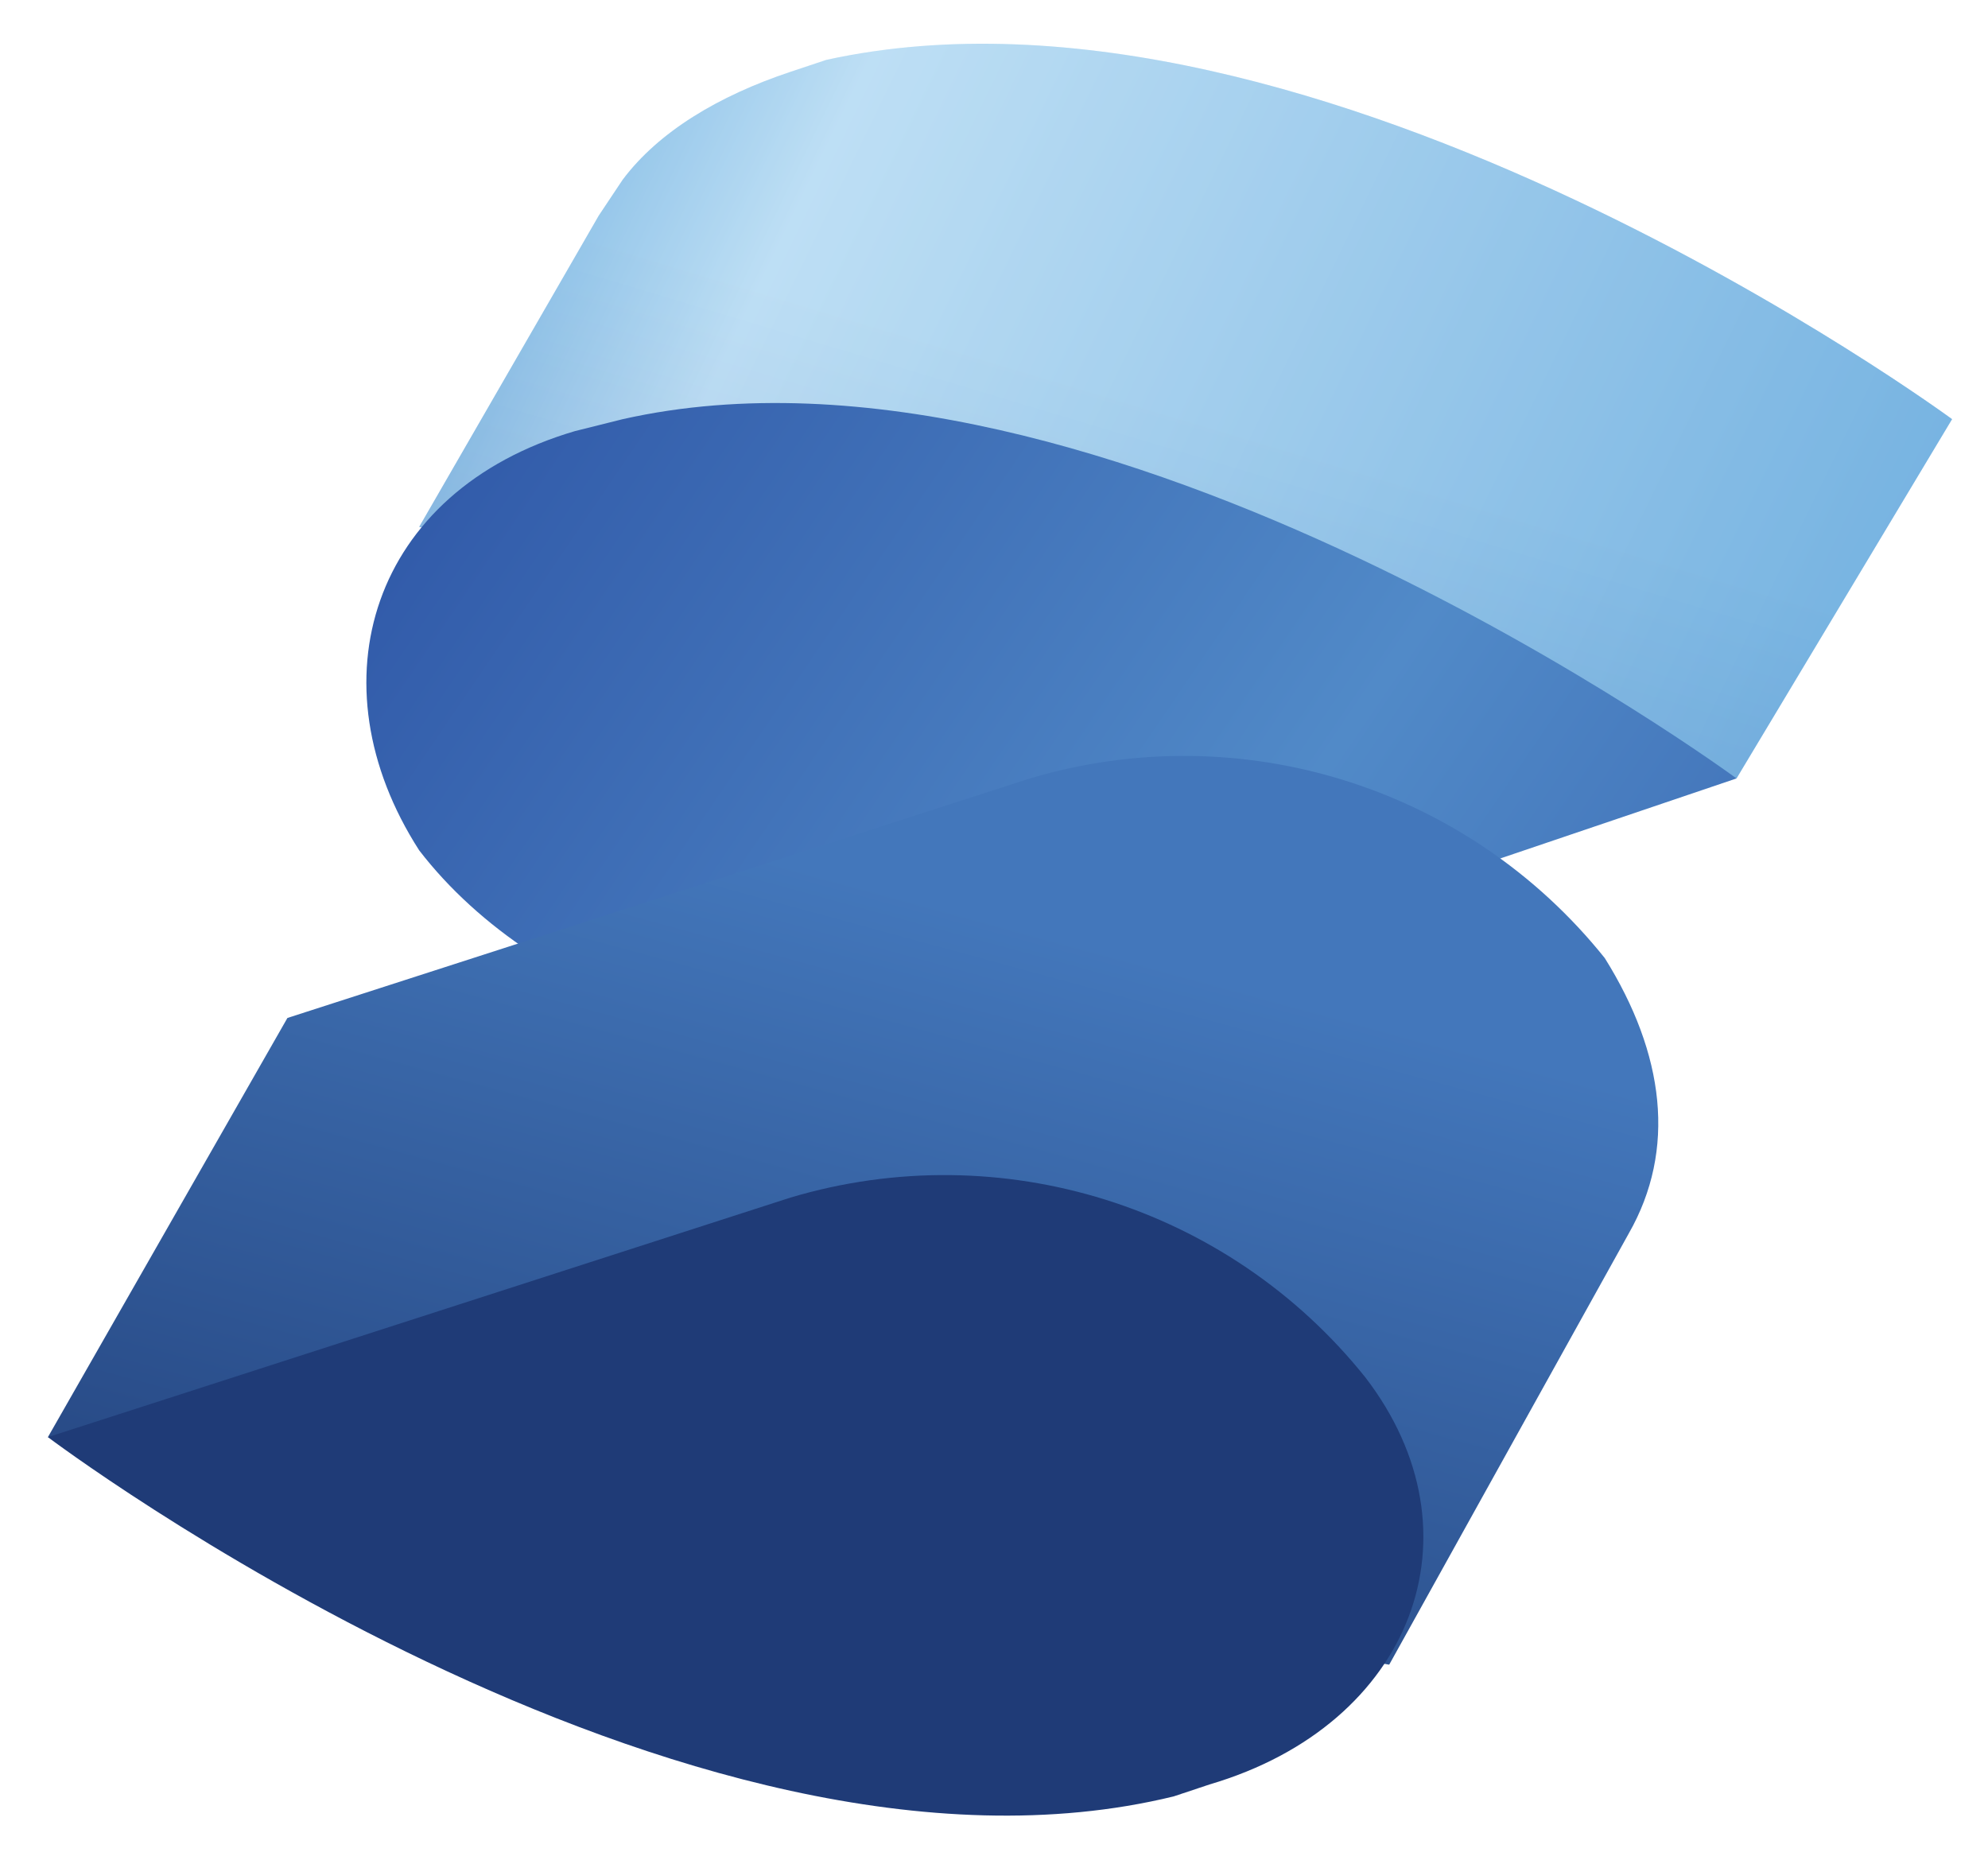
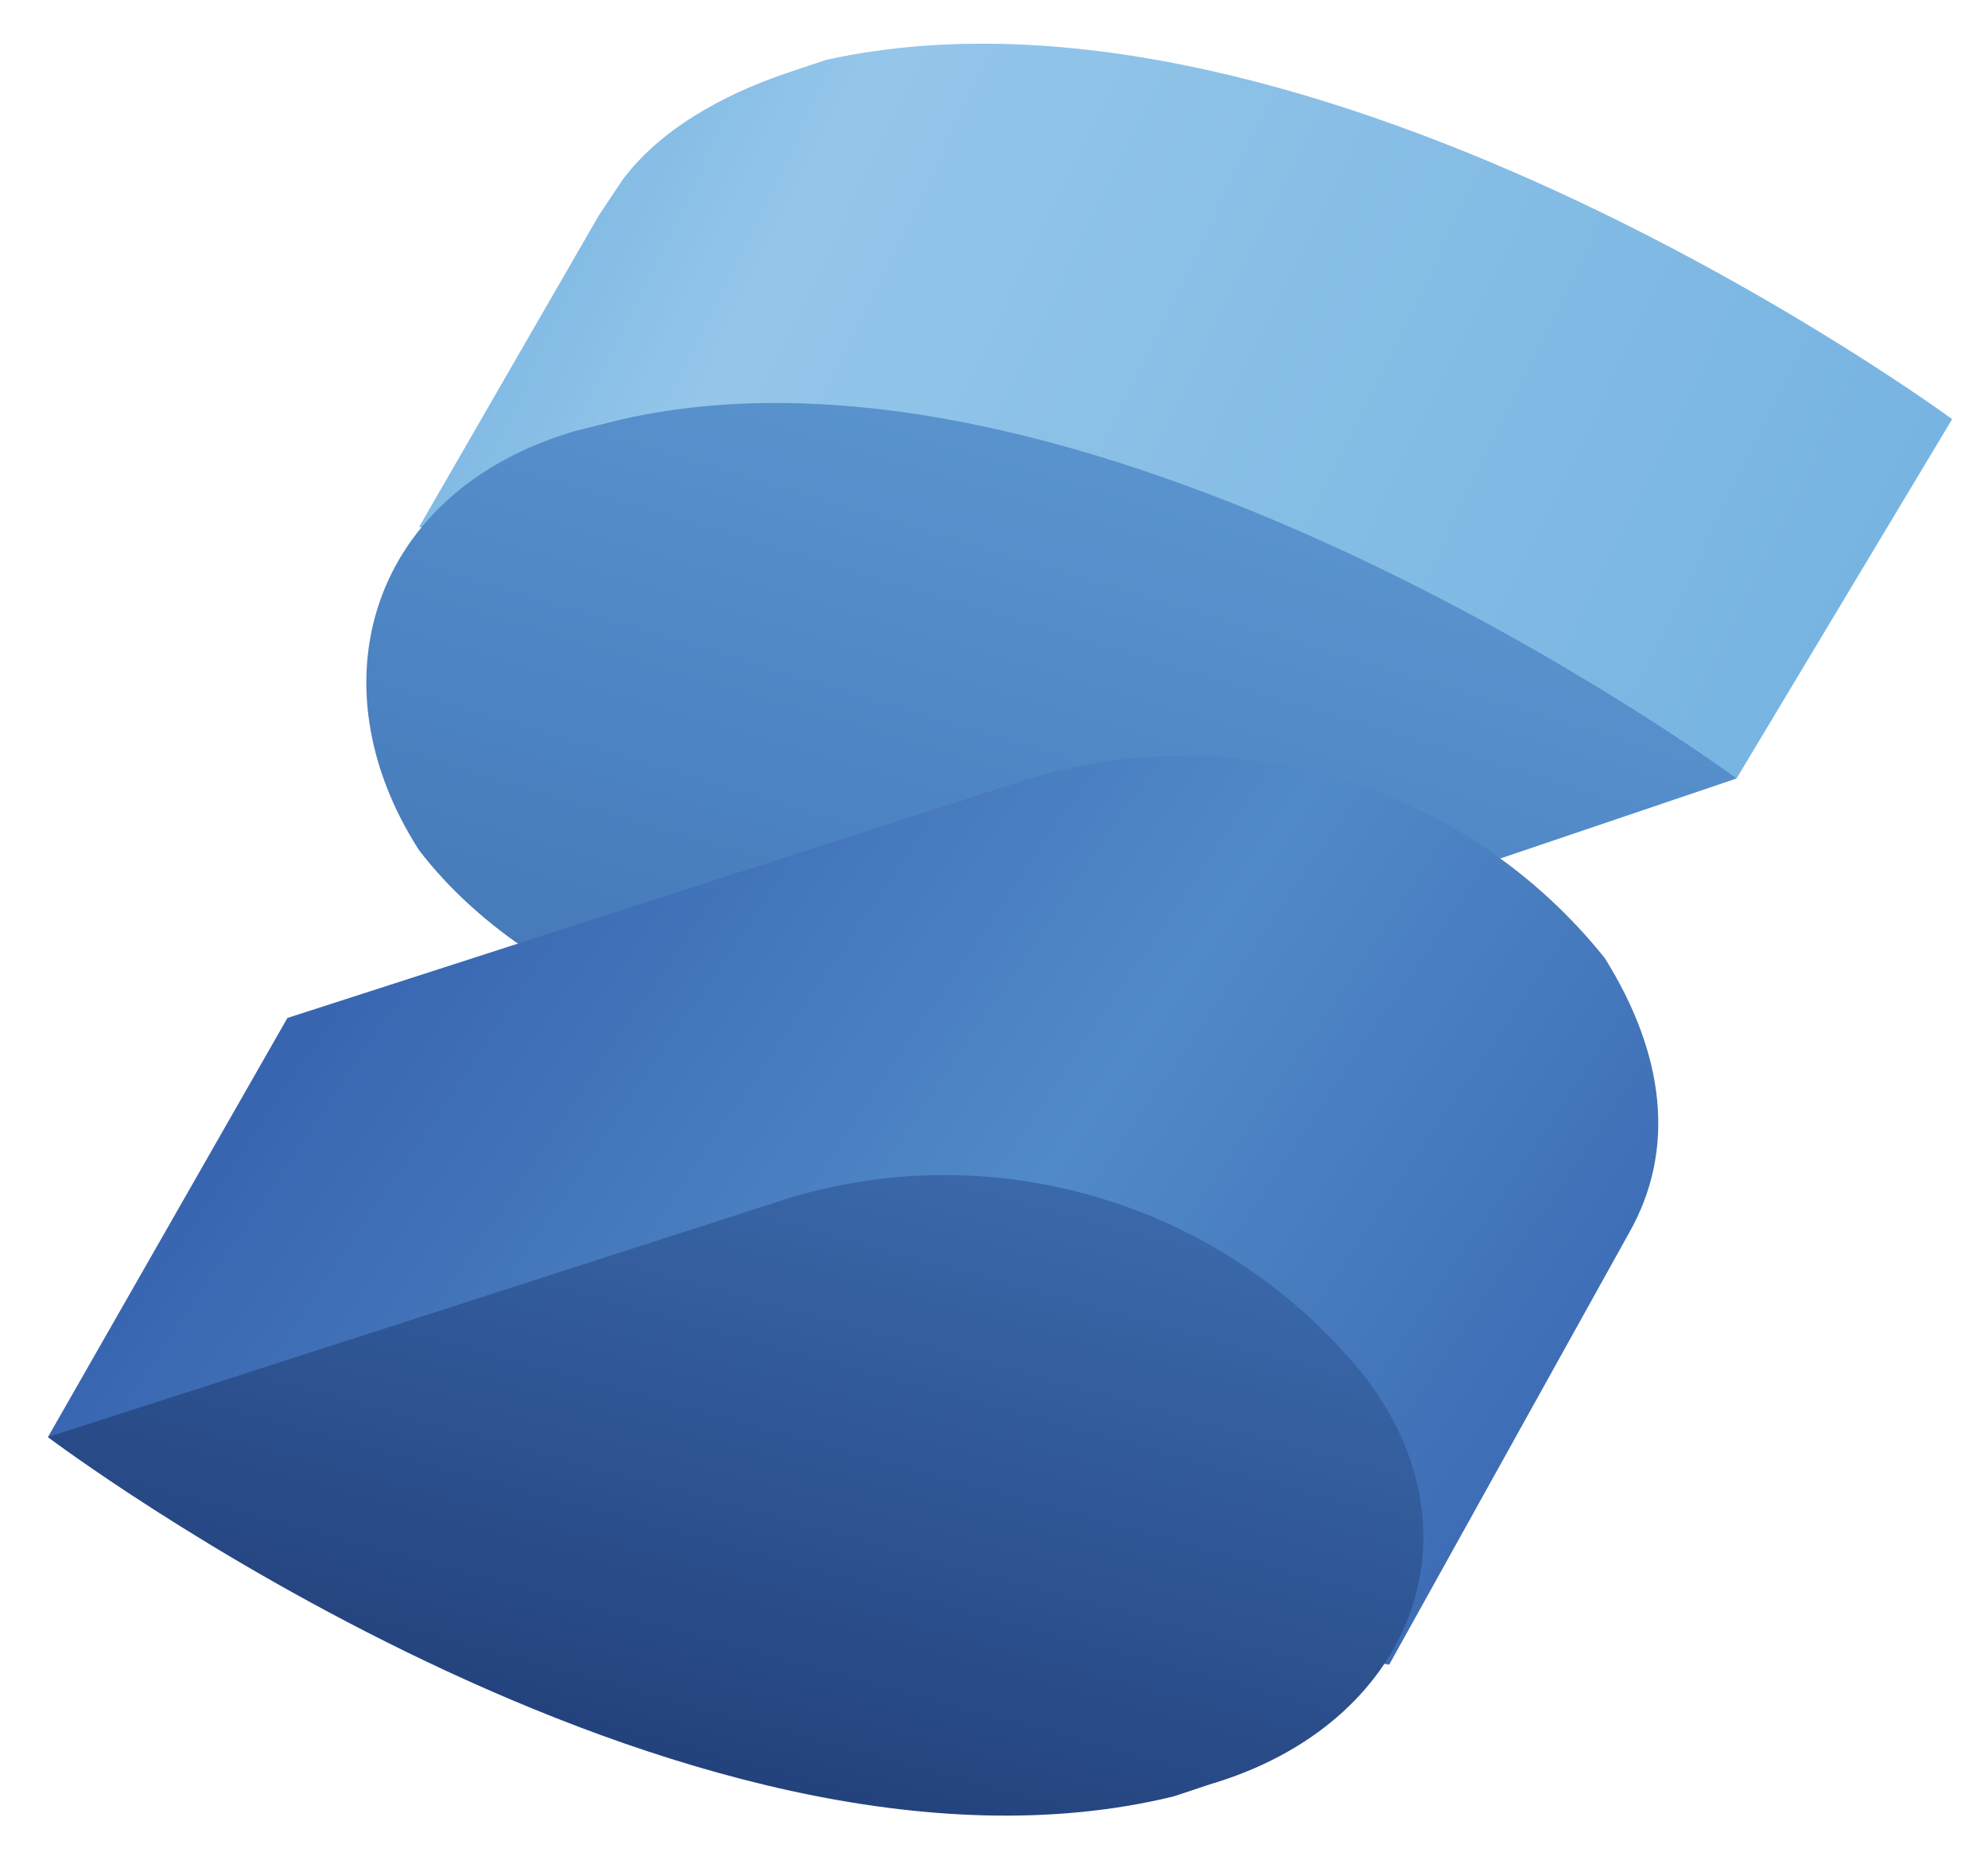
<svg xmlns="http://www.w3.org/2000/svg" viewBox="0 0 166 155.3">
-   <defs>
-     <linearGradient id="a" gradientUnits="userSpaceOnUse" x1="27.5" y1="3" x2="152" y2="63.5">
-       <stop offset=".1" stop-color="#76b3e1" />
-       <stop offset=".3" stop-color="#dcf2fd" />
-       <stop offset="1" stop-color="#76b3e1" />
-     </linearGradient>
-     <linearGradient id="b" gradientUnits="userSpaceOnUse" x1="95.8" y1="32.6" x2="74" y2="105.2">
-       <stop offset="0" stop-color="#76b3e1" />
-       <stop offset=".5" stop-color="#4377bb" />
-       <stop offset="1" stop-color="#1f3b77" />
-     </linearGradient>
-     <linearGradient id="c" gradientUnits="userSpaceOnUse" x1="18.4" y1="64.2" x2="144.3" y2="149.8">
-       <stop offset="0" stop-color="#315aa9" />
-       <stop offset=".5" stop-color="#518ac8" />
-       <stop offset="1" stop-color="#315aa9" />
-     </linearGradient>
-     <linearGradient id="d" gradientUnits="userSpaceOnUse" x1="75.2" y1="74.5" x2="24.4" y2="260.8">
-       <stop offset="0" stop-color="#4377bb" />
-       <stop offset=".5" stop-color="#1a336b" />
-       <stop offset="1" stop-color="#1a336b" />
-     </linearGradient>
-   </defs>
-   <path d="M163 35S110-4 69 5l-3 1c-6 2-11 5-14 9l-2 3-15 26 26 5c11 7 25 10 38 7l46 9 18-30z" fill="url(#a)" />
-   <path d="M163 35S110-4 69 5l-3 1c-6 2-11 5-14 9l-2 3-15 26 26 5c11 7 25 10 38 7l46 9 18-30z" opacity=".3" fill="url(#b)" />
-   <path d="M52 35l-4 1c-17 5-22 21-13 35 10 13 31 20 48 15l62-21S92 26 52 35z" fill="url(#c)" />
-   <path d="M134 80a45 45 0 00-48-15L24 85 4 120l112 19 20-36c4-7 3-15-2-23z" fill="url(#d)" />
-   <path d="M114 115a45 45 0 00-48-15L4 120s53 40 94 30l3-1c17-5 23-21 13-34z" fill="#1f3b77" />
+   <path d="M163 35S110-4 69 5l-3 1c-6 2-11 5-14 9l-2 3-15 26 26 5c11 7 25 10 38 7l46 9 18-30z" fill="#76b3e1" />
+   <linearGradient id="a" gradientUnits="userSpaceOnUse" x1="27.5" y1="3" x2="152" y2="63.5">
+     <stop offset=".1" stop-color="#76b3e1" />
+     <stop offset=".3" stop-color="#dcf2fd" />
+     <stop offset="1" stop-color="#76b3e1" />
+   </linearGradient>
+   <path d="M163 35S110-4 69 5l-3 1c-6 2-11 5-14 9l-2 3-15 26 26 5c11 7 25 10 38 7l46 9 18-30z" opacity=".3" fill="url(#a)" />
+   <path d="M52 35l-4 1c-17 5-22 21-13 35 10 13 31 20 48 15l62-21S92 26 52 35z" fill="#518ac8" />
+   <linearGradient id="b" gradientUnits="userSpaceOnUse" x1="95.8" y1="32.6" x2="74" y2="105.2">
+     <stop offset="0" stop-color="#76b3e1" />
+     <stop offset=".5" stop-color="#4377bb" />
+     <stop offset="1" stop-color="#1f3b77" />
+   </linearGradient>
+   <path d="M52 35l-4 1c-17 5-22 21-13 35 10 13 31 20 48 15l62-21S92 26 52 35z" opacity=".3" fill="url(#b)" />
+   <linearGradient id="c" gradientUnits="userSpaceOnUse" x1="18.4" y1="64.2" x2="144.3" y2="149.8">
+     <stop offset="0" stop-color="#315aa9" />
+     <stop offset=".5" stop-color="#518ac8" />
+     <stop offset="1" stop-color="#315aa9" />
+   </linearGradient>
+   <path d="M134 80a45 45 0 00-48-15L24 85 4 120l112 19 20-36c4-7 3-15-2-23z" fill="url(#c)" />
+   <linearGradient id="d" gradientUnits="userSpaceOnUse" x1="75.2" y1="74.5" x2="24.4" y2="260.8">
+     <stop offset="0" stop-color="#4377bb" />
+     <stop offset=".5" stop-color="#1a336b" />
+     <stop offset="1" stop-color="#1a336b" />
+   </linearGradient>
+   <path d="M114 115a45 45 0 00-48-15L4 120s53 40 94 30l3-1c17-5 23-21 13-34z" fill="url(#d)" />
</svg>
